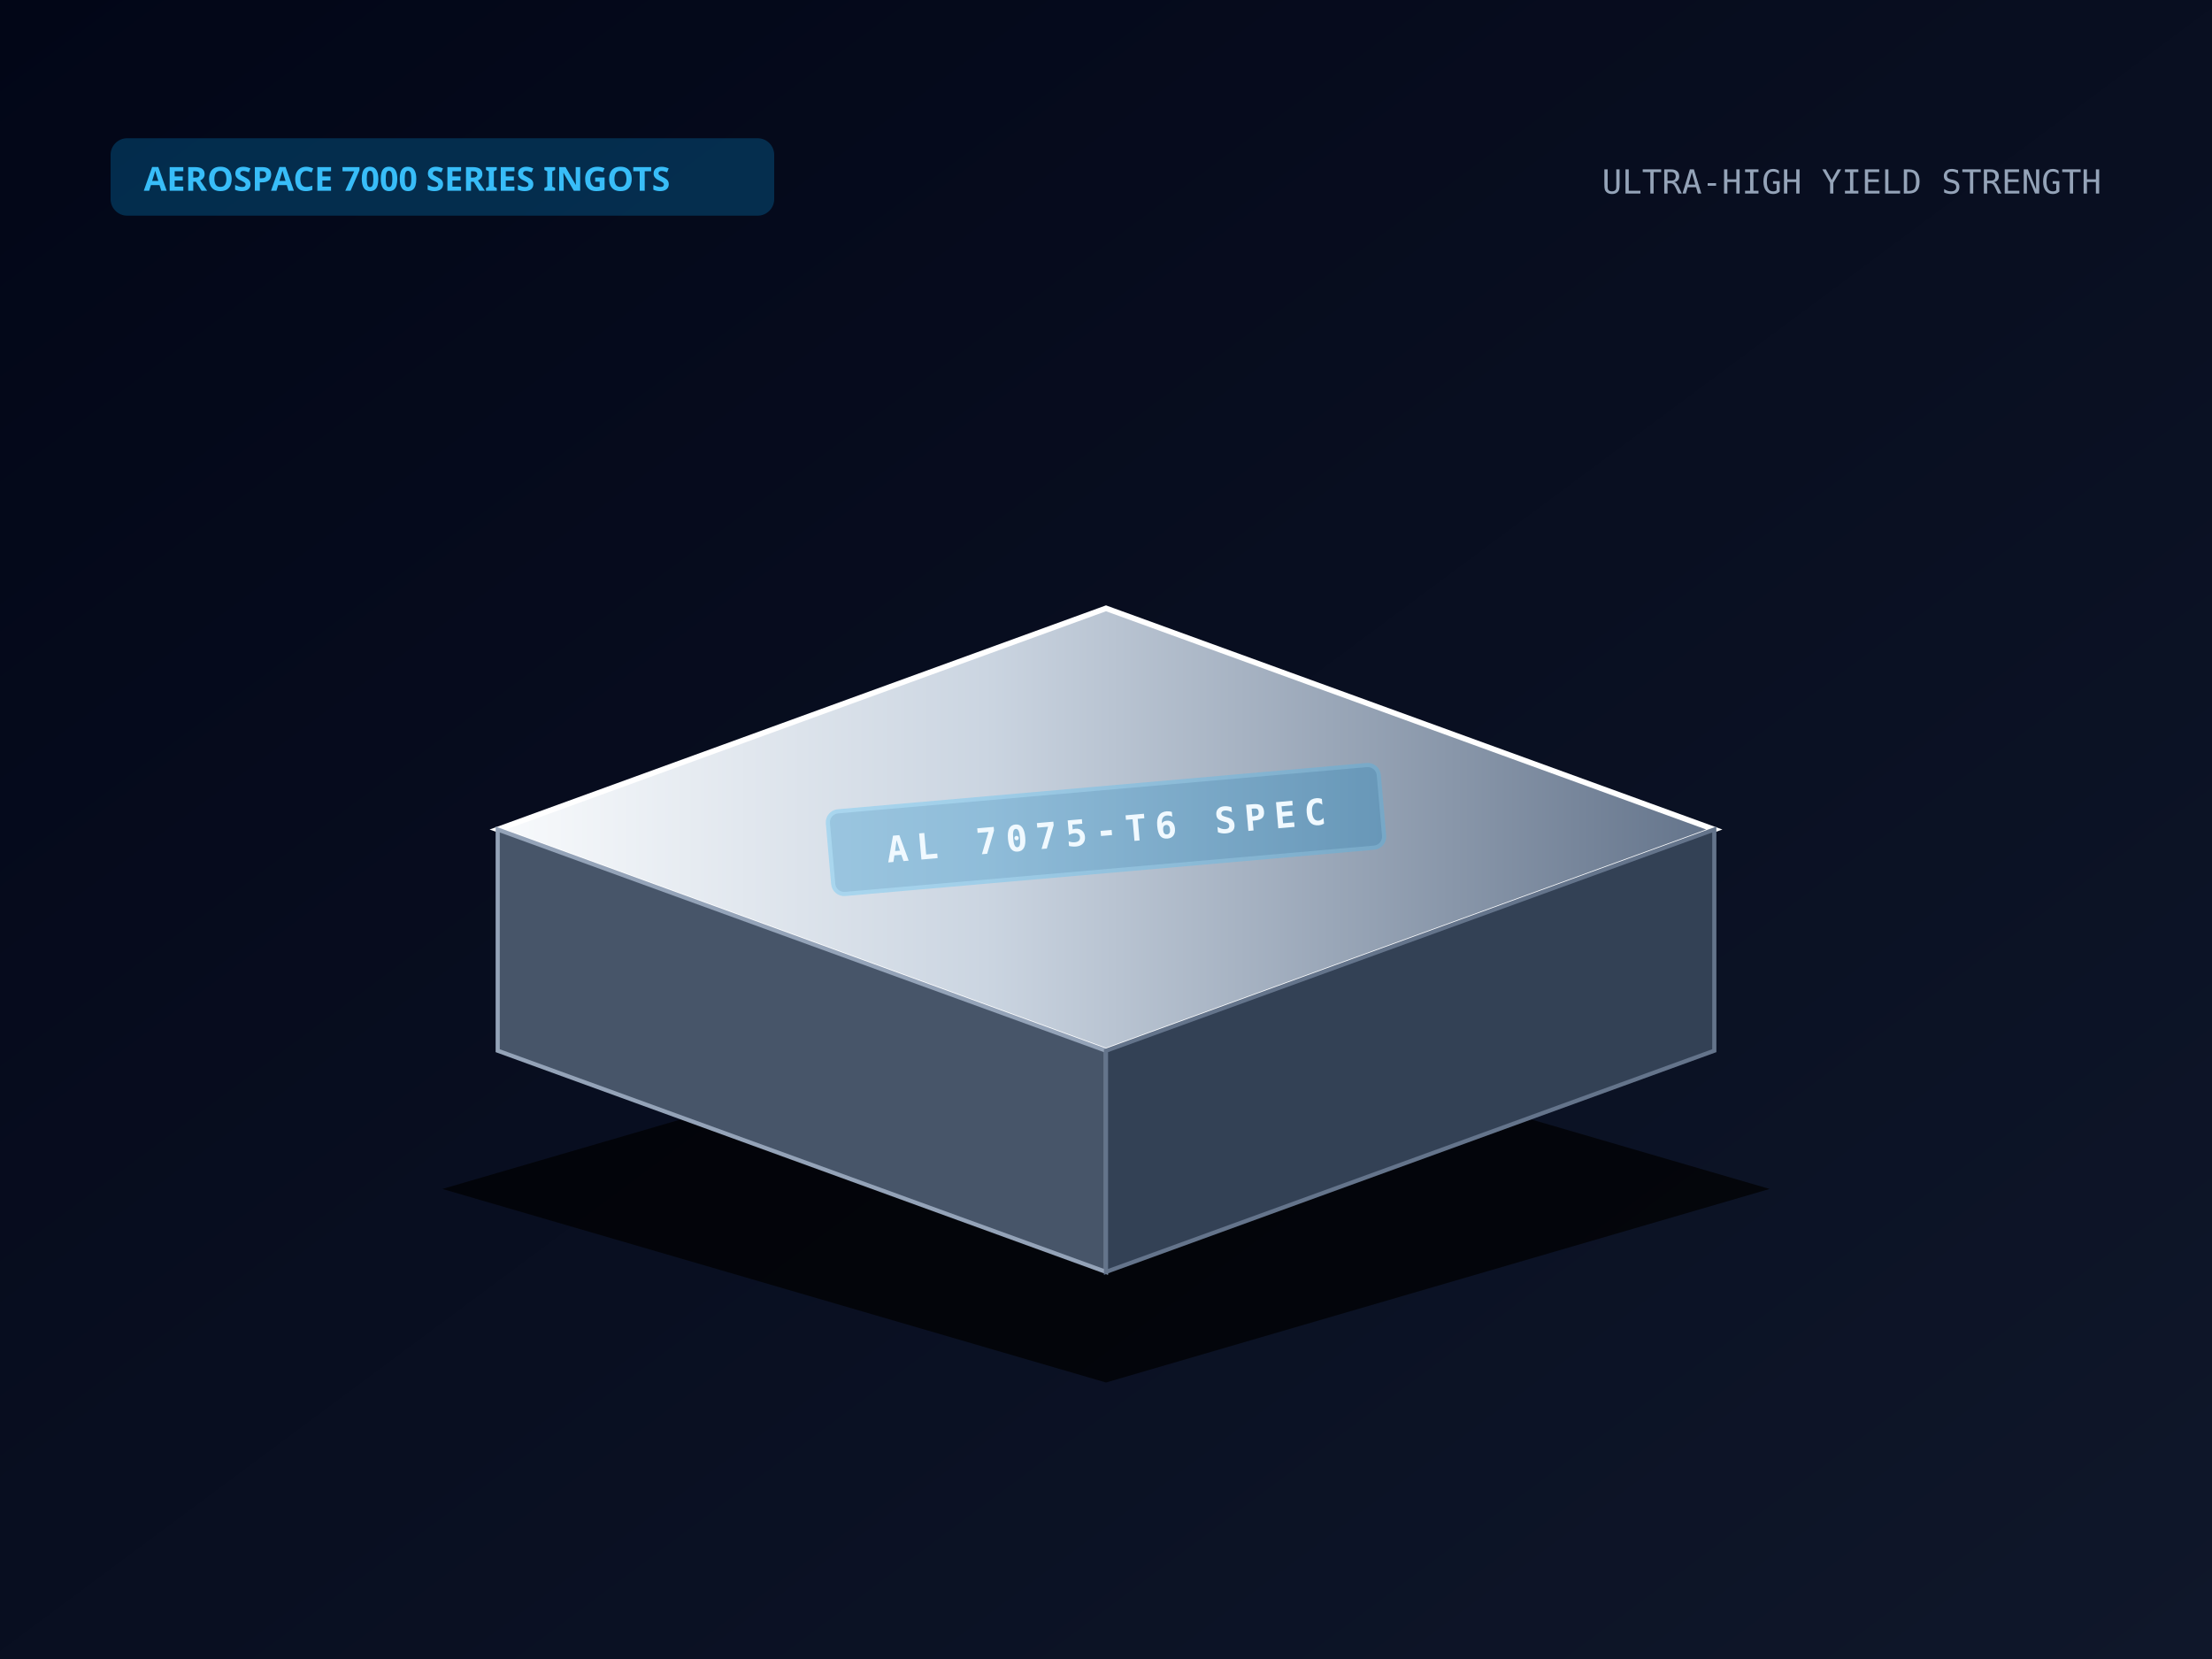
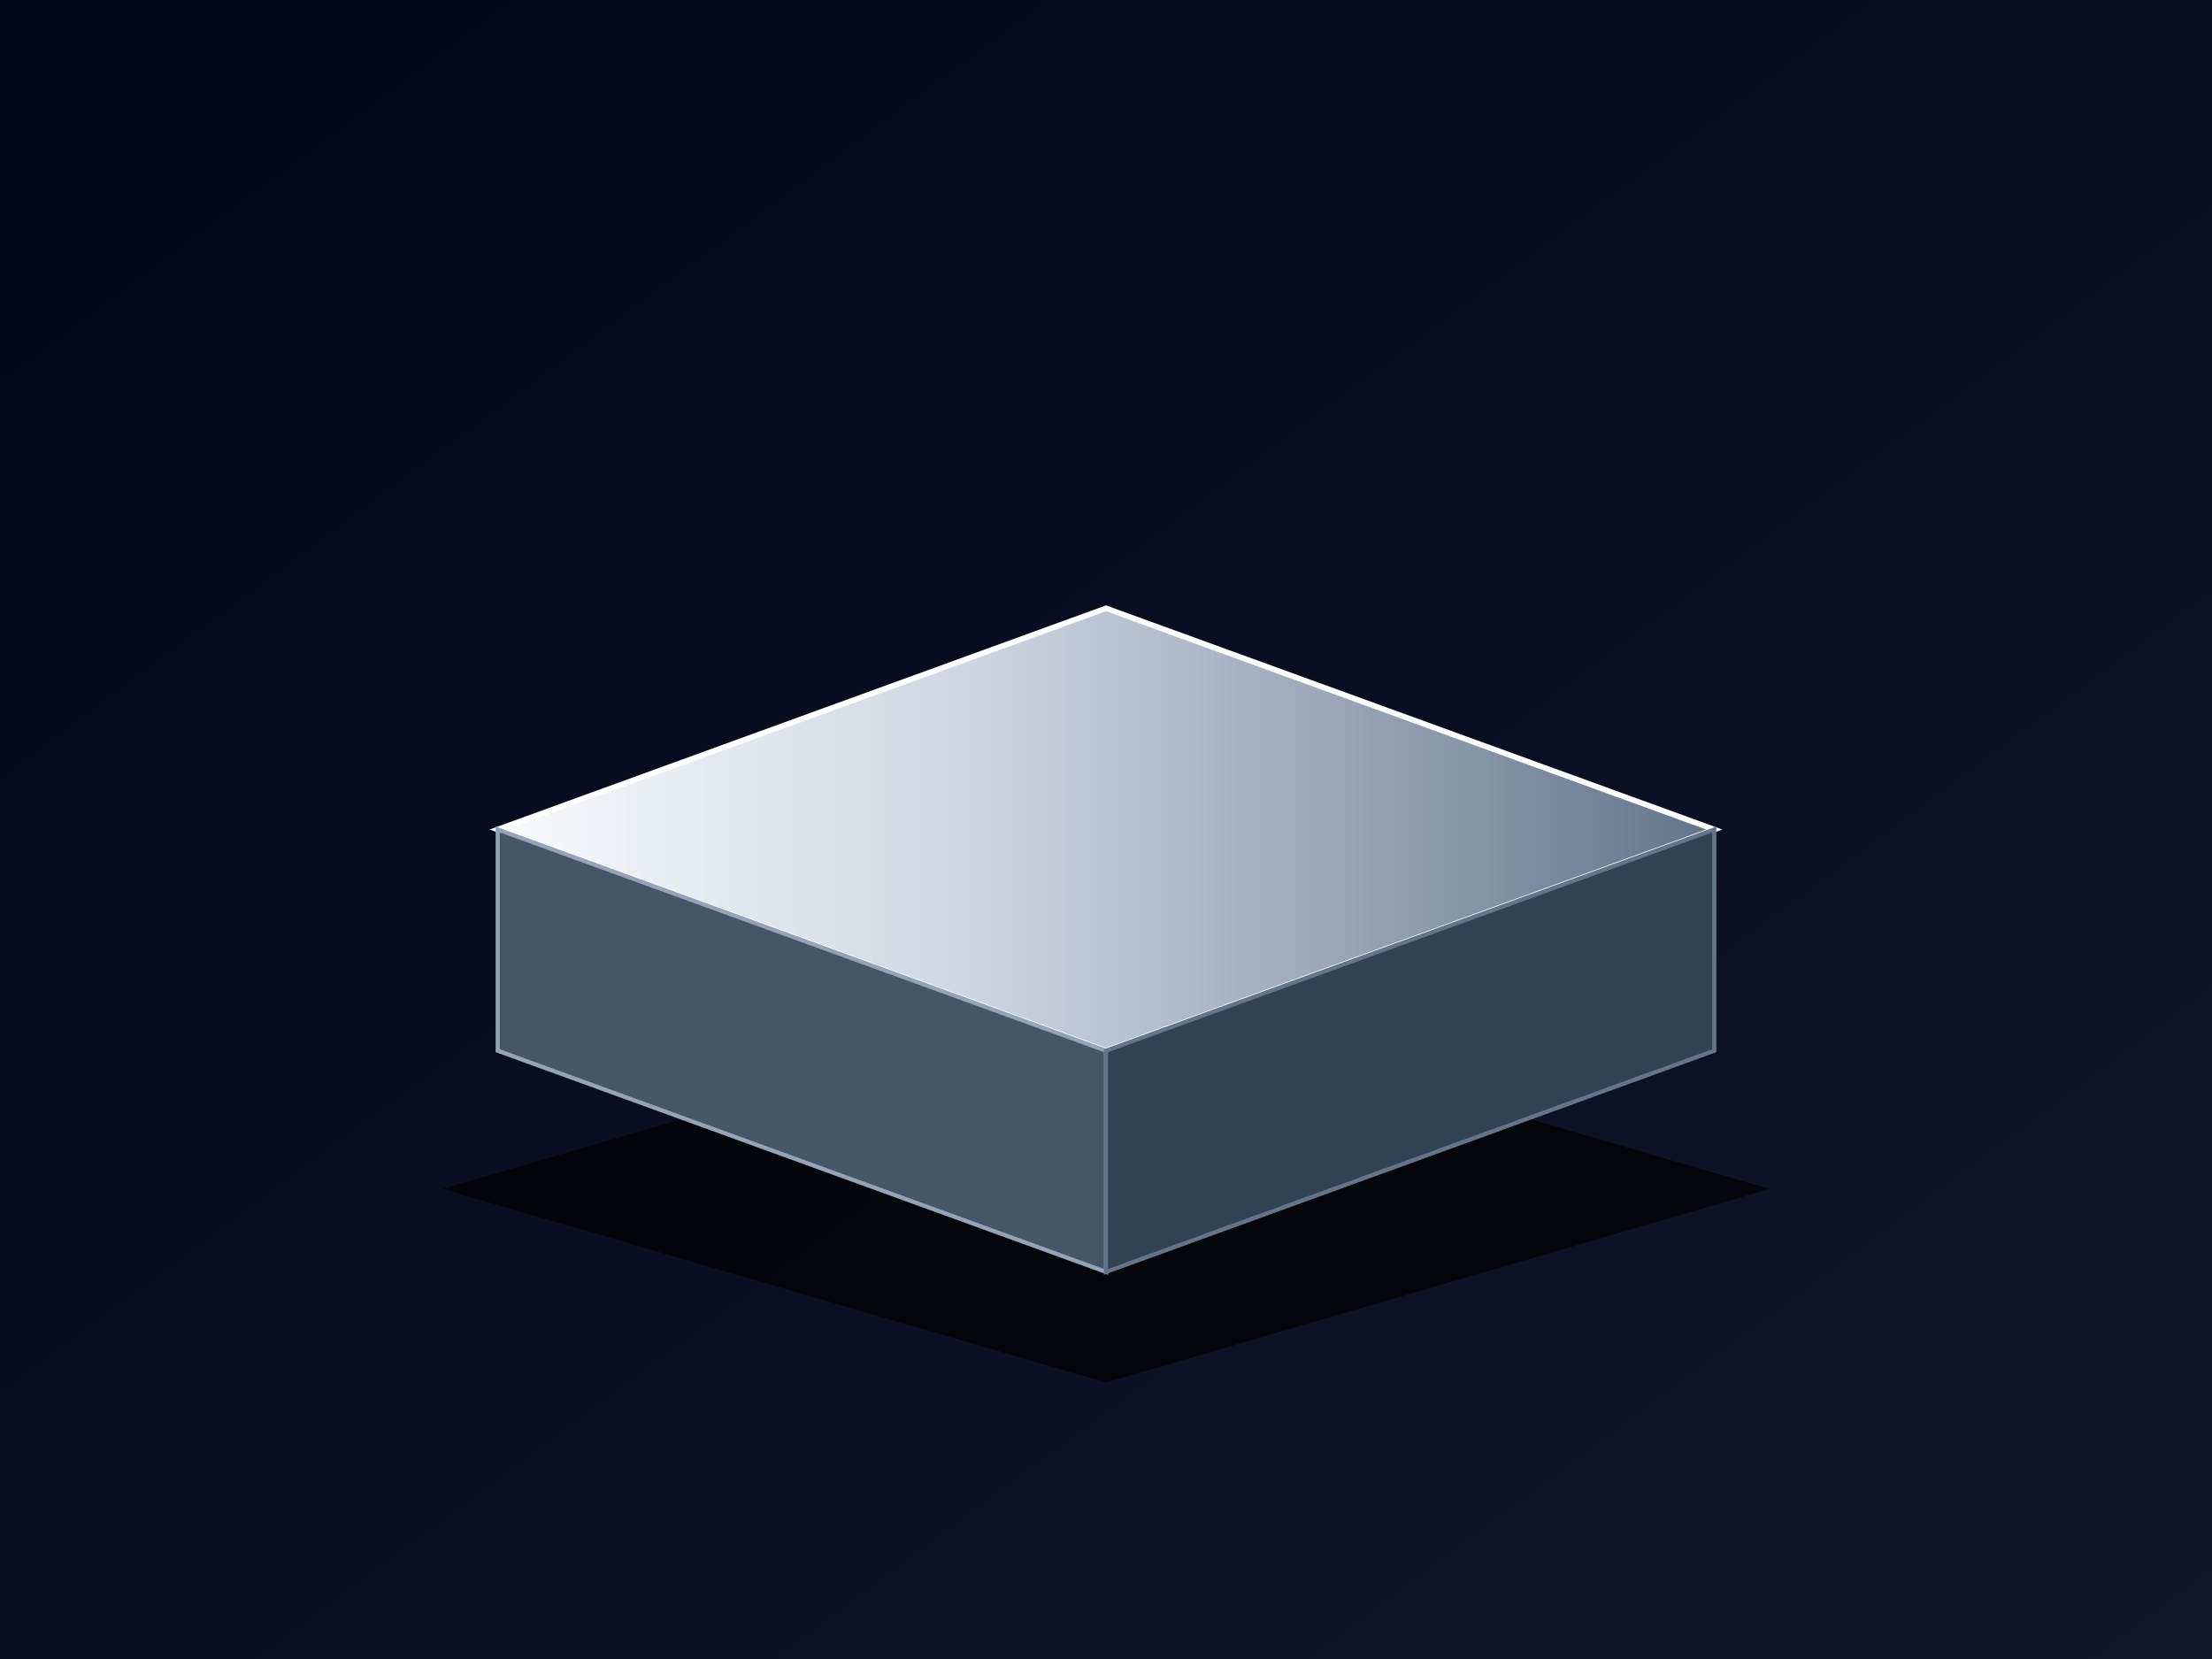
<svg xmlns="http://www.w3.org/2000/svg" viewBox="0 0 800 600" width="800" height="600">
  <defs>
    <linearGradient id="bg7000" x1="0" y1="0" x2="1" y2="1">
      <stop offset="0%" stop-color="#020617" />
      <stop offset="100%" stop-color="#0f172a" />
    </linearGradient>
    <linearGradient id="alloy7000" x1="0" y1="0" x2="1" y2="0">
      <stop offset="0%" stop-color="#f8fafc" />
      <stop offset="40%" stop-color="#cbd5e1" />
      <stop offset="100%" stop-color="#64748b" />
    </linearGradient>
  </defs>
  <rect width="800" height="600" fill="url(#bg7000)" />
  <g transform="translate(400, 320)">
    <polygon points="-240,110 0,180 240,110 0,40" fill="#000000" opacity="0.7" />
    <polygon points="0,-100 220,-20 0,60 -220,-20" fill="url(#alloy7000)" stroke="#ffffff" stroke-width="2" />
    <polygon points="-220,-20 0,60 0,140 -220,60" fill="#475569" stroke="#94a3b8" stroke-width="1.5" />
    <polygon points="0,60 220,-20 220,60 0,140" fill="#334155" stroke="#64748b" stroke-width="1.5" />
-     <g transform="translate(0, -20) rotate(-5)">
-       <rect x="-100" y="-15" width="200" height="30" rx="4" fill="#0284c7" opacity="0.3" stroke="#38bdf8" stroke-width="1.5" />
-       <text x="0" y="5" fill="#f0f9ff" font-family="monospace" font-size="13" font-weight="900" letter-spacing="3" text-anchor="middle">AL 7075-T6 SPEC</text>
-     </g>
-   </g>
-   <g transform="translate(40, 50)">
-     <rect x="0" y="0" width="240" height="28" rx="6" fill="#0284c7" opacity="0.3" />
-     <text x="12" y="19" fill="#38bdf8" font-family="sans-serif" font-size="12" font-weight="bold">AEROSPACE 7000 SERIES INGOTS</text>
-   </g>
-   <g transform="translate(760, 50)">
-     <text x="0" y="20" fill="#94a3b8" font-family="monospace" font-size="12" text-anchor="end">ULTRA-HIGH YIELD STRENGTH</text>
  </g>
</svg>
